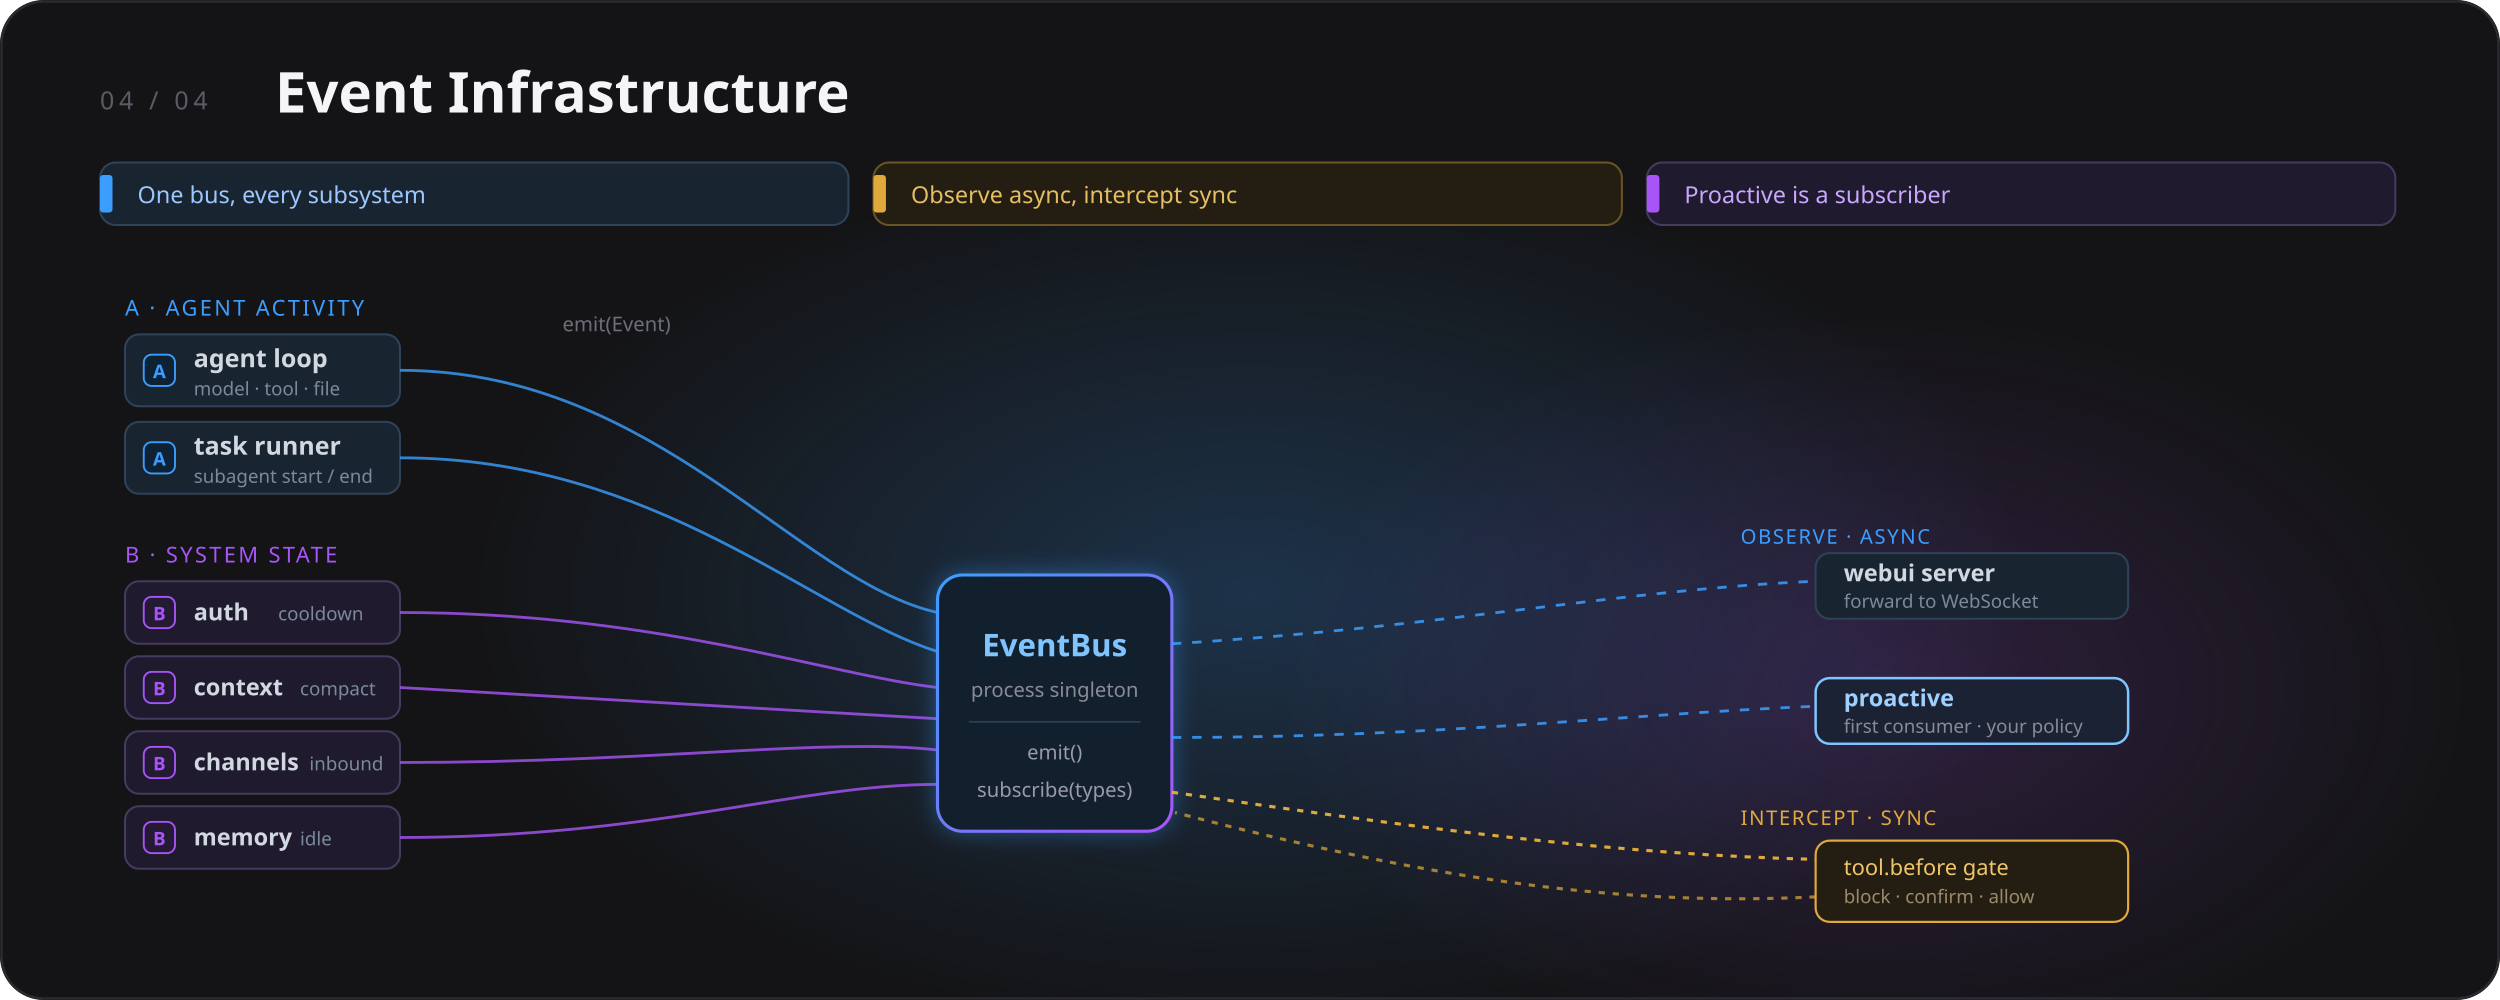
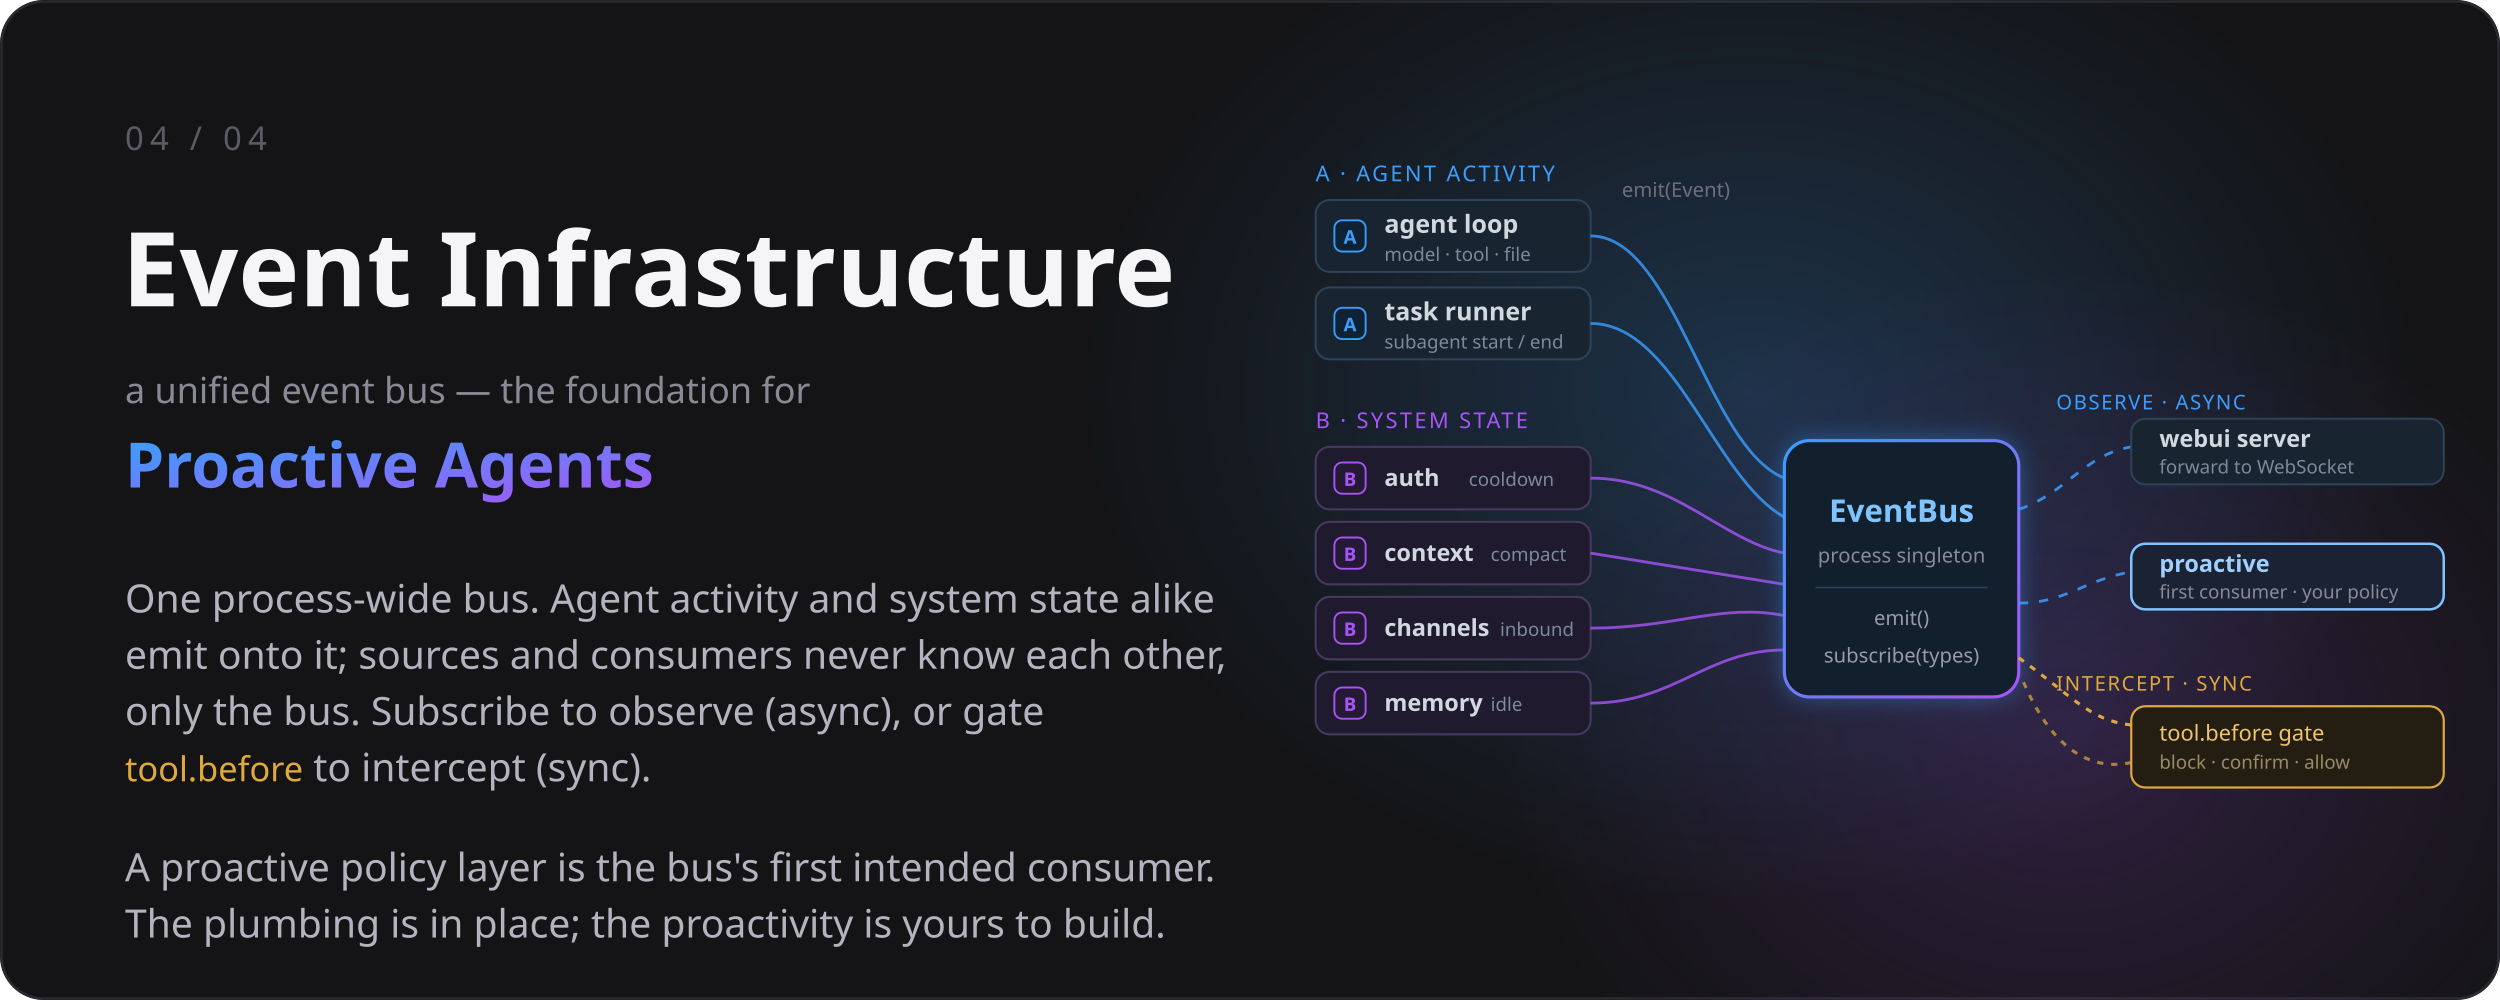
<svg xmlns="http://www.w3.org/2000/svg" width="1600" height="640" viewBox="0 0 1600 640">
  <defs>
    <linearGradient id="bp" x1="0" y1="0" x2="1" y2="1">
      <stop offset="0" stop-color="#3B9EFF" />
      <stop offset="1" stop-color="#A855F7" />
    </linearGradient>
    <radialGradient id="glow" cx="0.5" cy="0.5" r="0.5">
      <stop offset="0" stop-color="#3B9EFF" stop-opacity="0.22" />
      <stop offset="1" stop-color="#3B9EFF" stop-opacity="0" />
    </radialGradient>
    <radialGradient id="glow2" cx="0.5" cy="0.5" r="0.5">
      <stop offset="0" stop-color="#A855F7" stop-opacity="0.18" />
      <stop offset="1" stop-color="#A855F7" stop-opacity="0" />
    </radialGradient>
    <filter id="soft" x="-60%" y="-60%" width="220%" height="220%">
      <feGaussianBlur stdDeviation="8" />
    </filter>
  </defs>
  <rect width="1600" height="640" rx="28" fill="#141416" />
  <rect x="1" y="1" width="1598" height="638" rx="27" fill="none" stroke="#2A2A30" stroke-width="1.5" />
-   <ellipse cx="800" cy="380" rx="500" ry="280" fill="url(#glow)" />
-   <ellipse cx="1200" cy="440" rx="380" ry="240" fill="url(#glow2)" />
-   <text x="64" y="70" font-family="Geist Mono" font-size="16" fill="#5B5B66" letter-spacing="3">04 / 04</text>
-   <text x="176" y="72" font-family="Instrument Sans" font-weight="700" font-size="36" fill="#F5F5F7">Event Infrastructure</text>
-   <g transform="translate(64,104)">
-     <rect width="479" height="40" rx="10" fill="#182430" stroke="#2E4258" stroke-width="1.3" />
-     <rect x="0" y="8" width="8" height="24" rx="2" fill="#3B9EFF" />
-     <text x="24" y="26" font-family="Geist Mono" font-size="15" fill="#9CC7FF">One bus, every subsystem</text>
-   </g>
-   <g transform="translate(559,104)">
-     <rect width="479" height="40" rx="10" fill="#231D12" stroke="#6B5424" stroke-width="1.3" />
-     <rect x="0" y="8" width="8" height="24" rx="2" fill="#E0A93B" />
-     <text x="24" y="26" font-family="Geist Mono" font-size="15" fill="#E5BE63">Observe async, intercept sync</text>
-   </g>
-   <g transform="translate(1054,104)">
-     <rect width="479" height="40" rx="10" fill="#1F1A2E" stroke="#463A5E" stroke-width="1.3" />
-     <rect x="0" y="8" width="8" height="24" rx="2" fill="#A855F7" />
-     <text x="24" y="26" font-family="Geist Mono" font-size="15" fill="#C9A6FF">Proactive is a subscriber</text>
-   </g>
-   <g transform="translate(80,172)">
+   <ellipse cx="1120" cy="250" rx="430" ry="330" fill="url(#glow)" />
+   <ellipse cx="1320" cy="470" rx="360" ry="300" fill="url(#glow2)" />
+   <text x="80" y="96" font-family="Geist Mono" font-size="21" fill="#5B5B66" letter-spacing="4">04 / 04</text>
+   <text x="78" y="196" font-family="Instrument Sans" font-weight="700" font-size="66" fill="#F5F5F7">Event Infrastructure</text>
+   <text x="80" y="258" font-family="Geist Mono" font-size="23" fill="#8A8A96">a unified event bus — the foundation for</text>
+   <text x="80" y="312" font-family="Instrument Sans" font-weight="700" font-size="40" fill="url(#bp)">Proactive Agents</text>
+   <text x="80" y="392" font-family="Instrument Sans" font-size="25" fill="#B4B4C0">One process-wide bus. Agent activity and system state alike</text>
+   <text x="80" y="428" font-family="Instrument Sans" font-size="25" fill="#B4B4C0">emit onto it; sources and consumers never know each other,</text>
+   <text x="80" y="464" font-family="Instrument Sans" font-size="25" fill="#B4B4C0">only the bus. Subscribe to observe (async), or gate</text>
+   <text x="80" y="500" font-family="Instrument Sans" font-size="25" fill="#B4B4C0">
+     <tspan font-family="Geist Mono" font-size="22" fill="#E0A93B">tool.before</tspan> to intercept (sync).</text>
+   <text x="80" y="564" font-family="Instrument Sans" font-size="25" fill="#B4B4C0">A proactive policy layer is the bus's first intended consumer.</text>
+   <text x="80" y="600" font-family="Instrument Sans" font-size="25" fill="#B4B4C0">The plumbing is in place; the proactivity is yours to build.</text>
+   <g transform="translate(842,86)">
    <text x="0" y="30" font-family="Geist Mono" font-size="14" fill="#3B9EFF" letter-spacing="1.5">A · AGENT ACTIVITY</text>
    <g>
      <rect x="0" y="42" width="176" height="46" rx="9" fill="#182430" stroke="#2E4258" stroke-width="1.3" />
      <rect x="12" y="55" width="20" height="20" rx="5" fill="#0E2233" stroke="#3B9EFF" stroke-width="1.2" />
      <text x="22" y="70" font-family="Geist Mono" font-size="12" font-weight="700" fill="#3B9EFF" text-anchor="middle">A</text>
      <text x="44" y="63" font-family="Instrument Sans" font-weight="700" font-size="16" fill="#D2D8E0">agent loop</text>
      <text x="44" y="81" font-family="Instrument Sans" font-size="12" fill="#7A8A9A">model · tool · file</text>
    </g>
    <g>
      <rect x="0" y="98" width="176" height="46" rx="9" fill="#182430" stroke="#2E4258" stroke-width="1.3" />
      <rect x="12" y="111" width="20" height="20" rx="5" fill="#0E2233" stroke="#3B9EFF" stroke-width="1.2" />
      <text x="22" y="126" font-family="Geist Mono" font-size="12" font-weight="700" fill="#3B9EFF" text-anchor="middle">A</text>
      <text x="44" y="119" font-family="Instrument Sans" font-weight="700" font-size="16" fill="#D2D8E0">task runner</text>
      <text x="44" y="137" font-family="Instrument Sans" font-size="12" fill="#7A8A9A">subagent start / end</text>
    </g>
    <text x="0" y="188" font-family="Geist Mono" font-size="14" fill="#A855F7" letter-spacing="1.5">B · SYSTEM STATE</text>
    <g font-family="Instrument Sans">
      <g>
        <rect x="0" y="200" width="176" height="40" rx="9" fill="#1F1A2E" stroke="#463A5E" stroke-width="1.3" />
        <rect x="12" y="210" width="20" height="20" rx="5" fill="#241A33" stroke="#A855F7" stroke-width="1.2" />
        <text x="22" y="225" font-family="Geist Mono" font-size="12" font-weight="700" fill="#A855F7" text-anchor="middle">B</text>
        <text x="44" y="225" font-weight="700" font-size="15" fill="#D2D8E0">auth</text>
        <text x="98" y="225" font-size="12" fill="#7A8A9A">cooldown</text>
      </g>
      <g>
        <rect x="0" y="248" width="176" height="40" rx="9" fill="#1F1A2E" stroke="#463A5E" stroke-width="1.3" />
        <rect x="12" y="258" width="20" height="20" rx="5" fill="#241A33" stroke="#A855F7" stroke-width="1.2" />
        <text x="22" y="273" font-family="Geist Mono" font-size="12" font-weight="700" fill="#A855F7" text-anchor="middle">B</text>
        <text x="44" y="273" font-weight="700" font-size="15" fill="#D2D8E0">context</text>
        <text x="112" y="273" font-size="12" fill="#7A8A9A">compact</text>
      </g>
      <g>
        <rect x="0" y="296" width="176" height="40" rx="9" fill="#1F1A2E" stroke="#463A5E" stroke-width="1.3" />
        <rect x="12" y="306" width="20" height="20" rx="5" fill="#241A33" stroke="#A855F7" stroke-width="1.2" />
        <text x="22" y="321" font-family="Geist Mono" font-size="12" font-weight="700" fill="#A855F7" text-anchor="middle">B</text>
        <text x="44" y="321" font-weight="700" font-size="15" fill="#D2D8E0">channels</text>
        <text x="118" y="321" font-size="12" fill="#7A8A9A">inbound</text>
      </g>
      <g>
        <rect x="0" y="344" width="176" height="40" rx="9" fill="#1F1A2E" stroke="#463A5E" stroke-width="1.3" />
        <rect x="12" y="354" width="20" height="20" rx="5" fill="#241A33" stroke="#A855F7" stroke-width="1.2" />
        <text x="22" y="369" font-family="Geist Mono" font-size="12" font-weight="700" fill="#A855F7" text-anchor="middle">B</text>
        <text x="44" y="369" font-weight="700" font-size="15" fill="#D2D8E0">memory</text>
        <text x="112" y="369" font-size="12" fill="#7A8A9A">idle</text>
      </g>
    </g>
-     <text x="280" y="40" font-family="Geist Mono" font-size="13" fill="#6E6E7A">emit(Event)</text>
+     <text x="196" y="40" font-family="Geist Mono" font-size="13" fill="#6E6E7A">emit(Event)</text>
    <g fill="none" stroke-width="1.8" opacity="0.8">
-       <path d="M176 65  C 340 65, 430 200, 520 220" stroke="#3B9EFF" />
-       <path d="M176 121 C 340 121, 440 220, 520 245" stroke="#3B9EFF" />
-       <path d="M176 220 C 340 220, 450 260, 520 268" stroke="#A855F7" />
-       <path d="M176 268 L520 288" stroke="#A855F7" />
-       <path d="M176 316 C 340 316, 450 300, 520 308" stroke="#A855F7" />
-       <path d="M176 364 C 340 364, 430 330, 520 330" stroke="#A855F7" />
+       <path d="M176 65  C 230 65, 250 200, 300 220" stroke="#3B9EFF" />
+       <path d="M176 121 C 230 121, 255 220, 300 245" stroke="#3B9EFF" />
+       <path d="M176 220 C 230 220, 260 260, 300 268" stroke="#A855F7" />
+       <path d="M176 268 L300 288" stroke="#A855F7" />
+       <path d="M176 316 C 230 316, 260 300, 300 308" stroke="#A855F7" />
+       <path d="M176 364 C 230 364, 250 330, 300 330" stroke="#A855F7" />
    </g>
-     <g transform="translate(220,0)">
-       <g filter="url(#soft)" opacity="0.45">
-         <rect x="300" y="196" width="150" height="164" rx="16" fill="#3B9EFF" />
-       </g>
-       <rect x="300" y="196" width="150" height="164" rx="16" fill="#12202E" stroke="url(#bp)" stroke-width="2" />
-       <text x="375" y="248" font-family="Geist Mono" font-weight="700" font-size="20" fill="#7FC4FF" text-anchor="middle">EventBus</text>
-       <text x="375" y="274" font-family="Instrument Sans" font-size="13" fill="#8A8A96" text-anchor="middle">process singleton</text>
-       <line x1="320" y1="290" x2="430" y2="290" stroke="#2E4258" stroke-width="1" />
-       <text x="375" y="314" font-family="Geist Mono" font-size="13" fill="#9A9AA6" text-anchor="middle">emit()</text>
-       <text x="375" y="338" font-family="Geist Mono" font-size="13" fill="#9A9AA6" text-anchor="middle">subscribe(types)</text>
+     <g filter="url(#soft)" opacity="0.45">
+       <rect x="300" y="196" width="150" height="164" rx="16" fill="#3B9EFF" />
    </g>
-     <g transform="translate(560,0)">
-       <text x="474" y="176" font-family="Geist Mono" font-size="13" fill="#3B9EFF" letter-spacing="1">OBSERVE · ASYNC</text>
-       <g fill="none" stroke="#3B9EFF" stroke-width="1.8" stroke-dasharray="6 7" opacity="0.85">
-         <path d="M110 240 C 280 230, 400 205, 522 200" />
-         <path d="M110 300 C 280 300, 400 285, 522 280" />
-       </g>
-       <g>
-         <rect x="522" y="182" width="200" height="42" rx="9" fill="#182430" stroke="#2E4258" stroke-width="1.3" />
-         <text x="540" y="200" font-family="Instrument Sans" font-weight="700" font-size="15" fill="#D2D8E0">webui server</text>
-         <text x="540" y="217" font-family="Instrument Sans" font-size="12" fill="#7A8A9A">forward to WebSocket</text>
-       </g>
-       <g>
-         <rect x="522" y="262" width="200" height="42" rx="9" fill="#1B2233" stroke="#7FC4FF" stroke-width="1.6" />
-         <text x="540" y="280" font-family="Instrument Sans" font-weight="700" font-size="15" fill="#9FD0FF">proactive</text>
-         <text x="540" y="297" font-family="Instrument Sans" font-size="12" fill="#8A8A96">first consumer · your policy</text>
-       </g>
-       <text x="474" y="356" font-family="Geist Mono" font-size="13" fill="#E0A93B" letter-spacing="1">INTERCEPT · SYNC</text>
-       <path d="M110 335 C 280 360, 400 375, 522 378" fill="none" stroke="#E0A93B" stroke-width="2" stroke-dasharray="4 5" />
-       <path d="M522 402 C 400 408, 280 392, 112 348" fill="none" stroke="#E0A93B" stroke-width="2" stroke-dasharray="4 5" opacity="0.7" />
-       <g>
-         <rect x="522" y="366" width="200" height="52" rx="9" fill="#241E12" stroke="#E0A93B" stroke-width="1.4" />
-         <text x="540" y="388" font-family="Geist Mono" font-size="14" fill="#F0C46A">tool.before gate</text>
-         <text x="540" y="406" font-family="Instrument Sans" font-size="12" fill="#9A8A6A">block · confirm · allow</text>
-       </g>
+     <rect x="300" y="196" width="150" height="164" rx="16" fill="#12202E" stroke="url(#bp)" stroke-width="2" />
+     <text x="375" y="248" font-family="Geist Mono" font-weight="700" font-size="20" fill="#7FC4FF" text-anchor="middle">EventBus</text>
+     <text x="375" y="274" font-family="Instrument Sans" font-size="13" fill="#8A8A96" text-anchor="middle">process singleton</text>
+     <line x1="320" y1="290" x2="430" y2="290" stroke="#2E4258" stroke-width="1" />
+     <text x="375" y="314" font-family="Geist Mono" font-size="13" fill="#9A9AA6" text-anchor="middle">emit()</text>
+     <text x="375" y="338" font-family="Geist Mono" font-size="13" fill="#9A9AA6" text-anchor="middle">subscribe(types)</text>
+     <text x="474" y="176" font-family="Geist Mono" font-size="13" fill="#3B9EFF" letter-spacing="1">OBSERVE · ASYNC</text>
+     <g fill="none" stroke="#3B9EFF" stroke-width="1.8" stroke-dasharray="6 7" opacity="0.85">
+       <path d="M450 240 C 480 230, 492 205, 522 200" />
+       <path d="M450 300 C 480 300, 492 285, 522 280" />
+     </g>
+     <g>
+       <rect x="522" y="182" width="200" height="42" rx="9" fill="#182430" stroke="#2E4258" stroke-width="1.3" />
+       <text x="540" y="200" font-family="Instrument Sans" font-weight="700" font-size="15" fill="#D2D8E0">webui server</text>
+       <text x="540" y="217" font-family="Instrument Sans" font-size="12" fill="#7A8A9A">forward to WebSocket</text>
+     </g>
+     <g>
+       <rect x="522" y="262" width="200" height="42" rx="9" fill="#1B2233" stroke="#7FC4FF" stroke-width="1.6" />
+       <text x="540" y="280" font-family="Instrument Sans" font-weight="700" font-size="15" fill="#9FD0FF">proactive</text>
+       <text x="540" y="297" font-family="Instrument Sans" font-size="12" fill="#8A8A96">first consumer · your policy</text>
+     </g>
+     <text x="474" y="356" font-family="Geist Mono" font-size="13" fill="#E0A93B" letter-spacing="1">INTERCEPT · SYNC</text>
+     <path d="M450 335 C 485 360, 495 375, 522 378" fill="none" stroke="#E0A93B" stroke-width="2" stroke-dasharray="4 5" />
+     <path d="M522 402 C 495 408, 470 392, 452 348" fill="none" stroke="#E0A93B" stroke-width="2" stroke-dasharray="4 5" opacity="0.7" />
+     <g>
+       <rect x="522" y="366" width="200" height="52" rx="9" fill="#241E12" stroke="#E0A93B" stroke-width="1.4" />
+       <text x="540" y="388" font-family="Geist Mono" font-size="14" fill="#F0C46A">tool.before gate</text>
+       <text x="540" y="406" font-family="Instrument Sans" font-size="12" fill="#9A8A6A">block · confirm · allow</text>
    </g>
  </g>
</svg>
